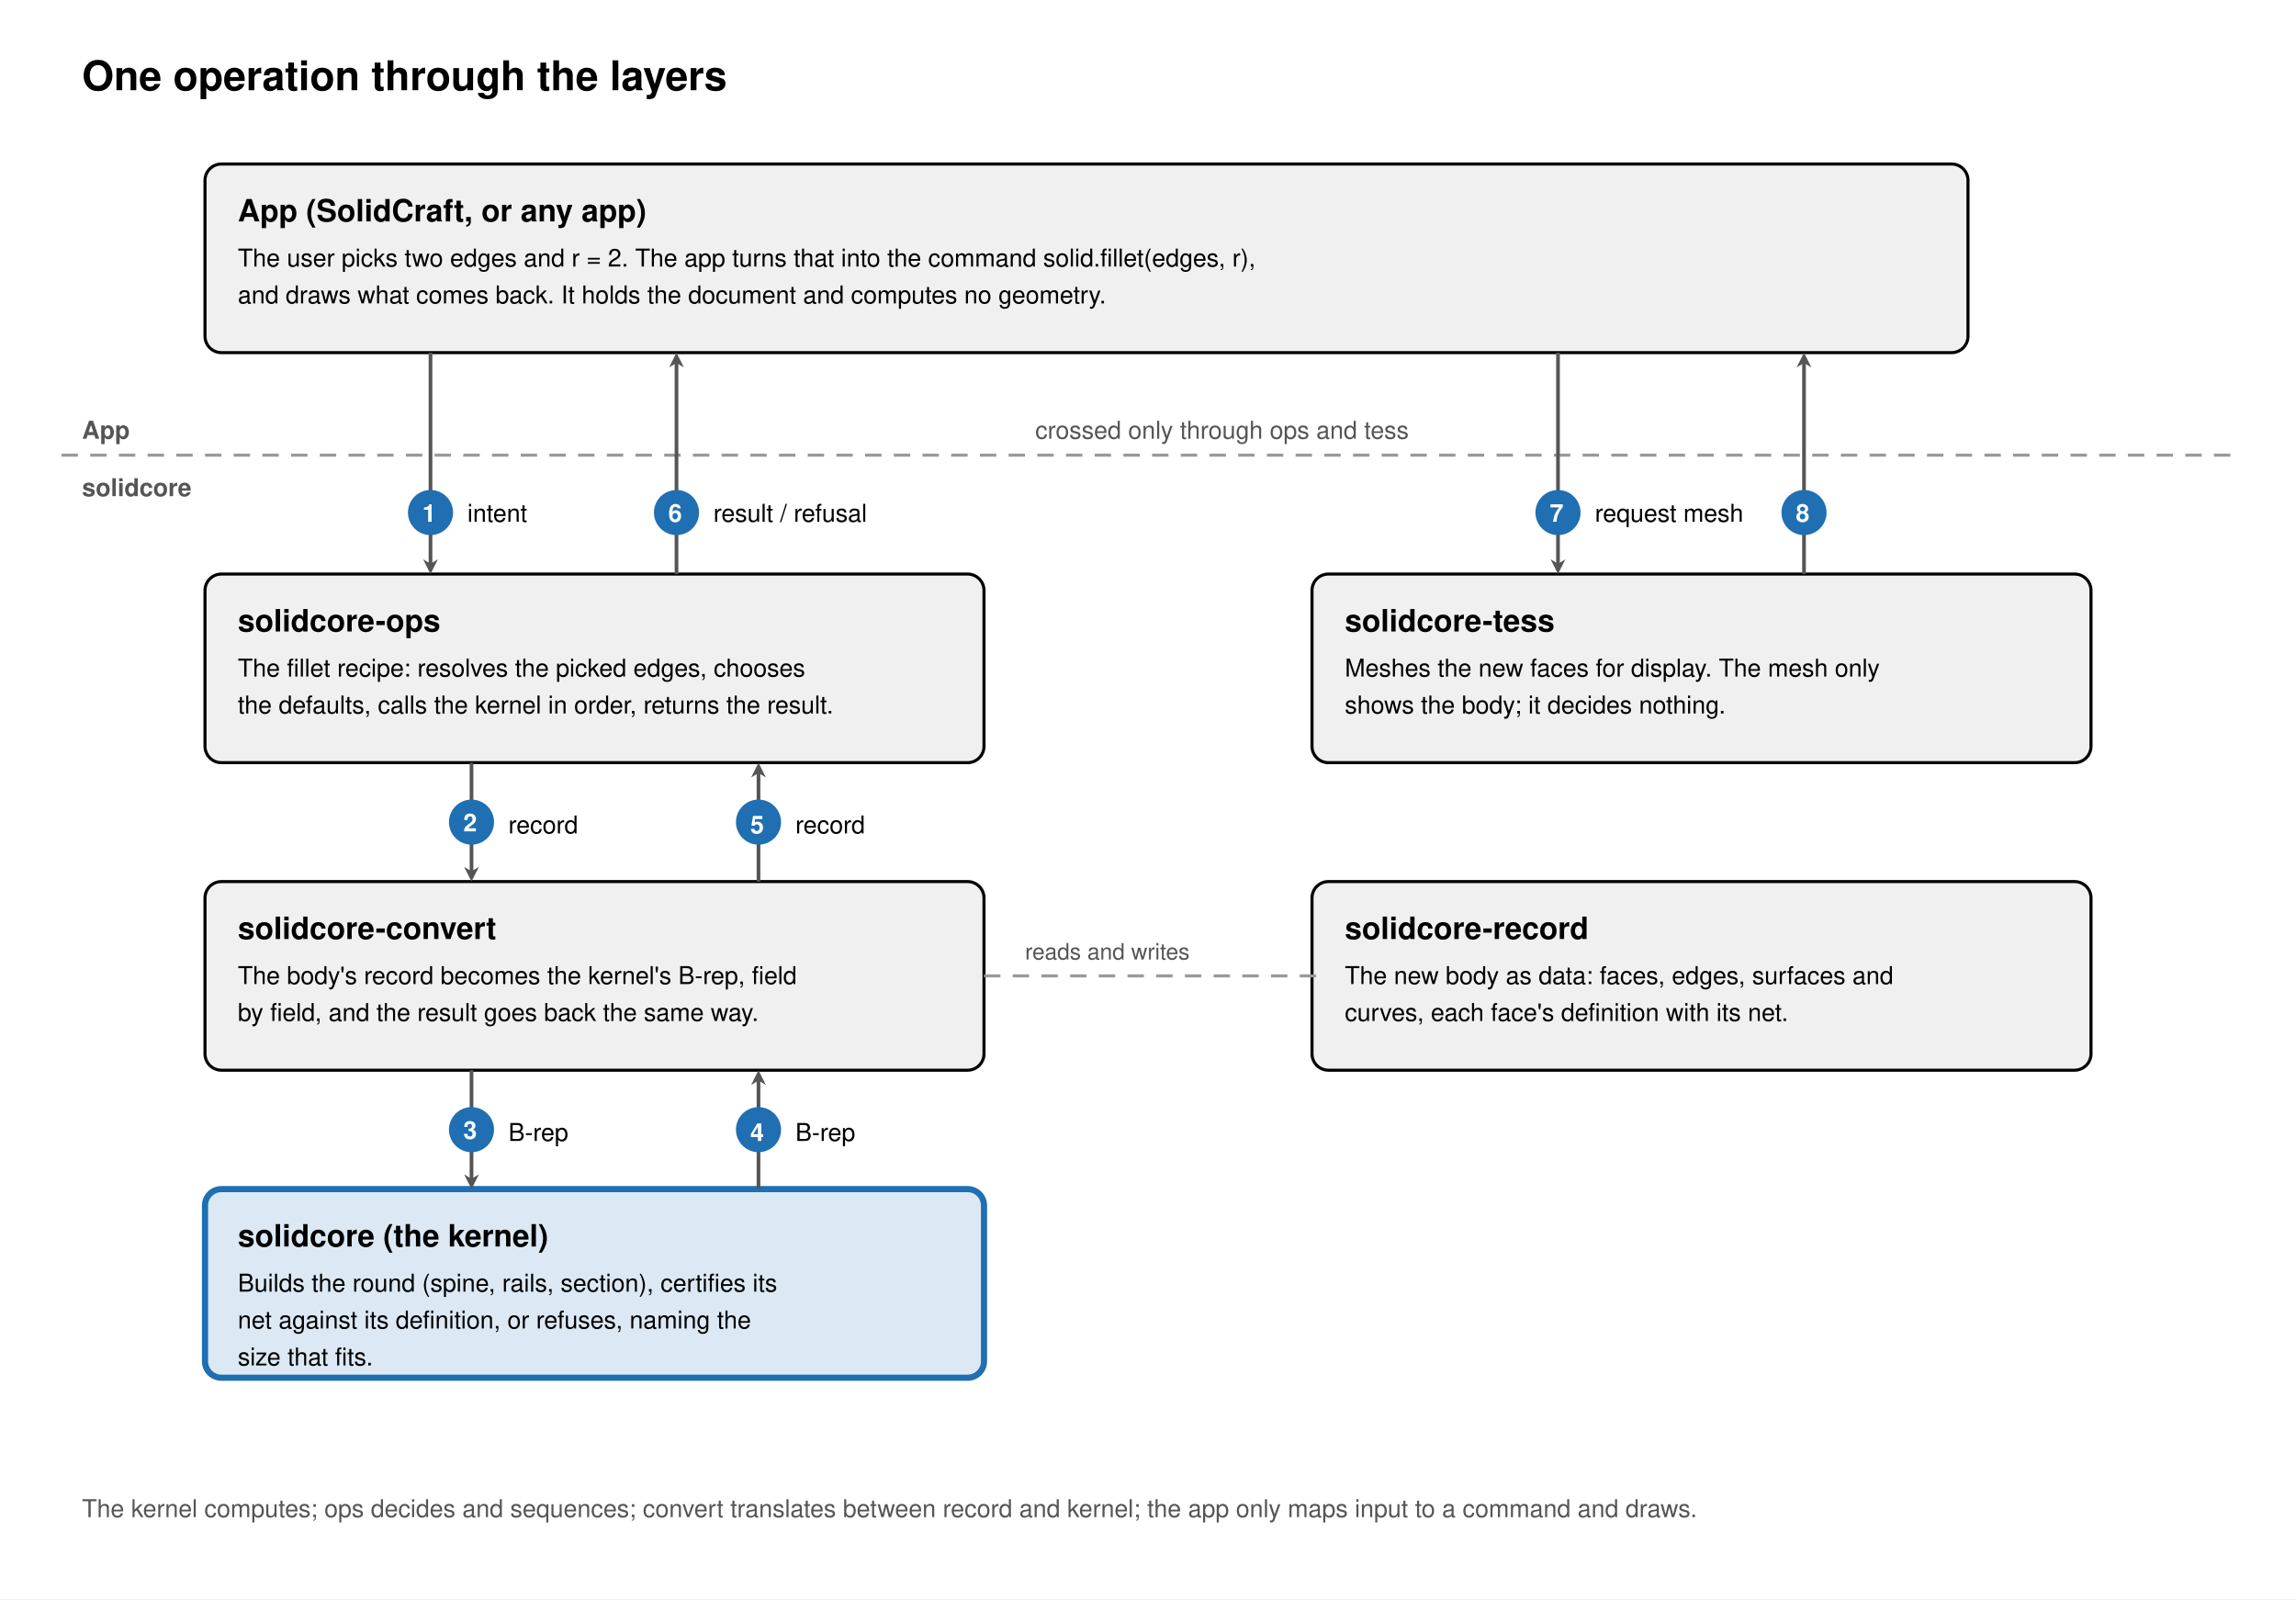
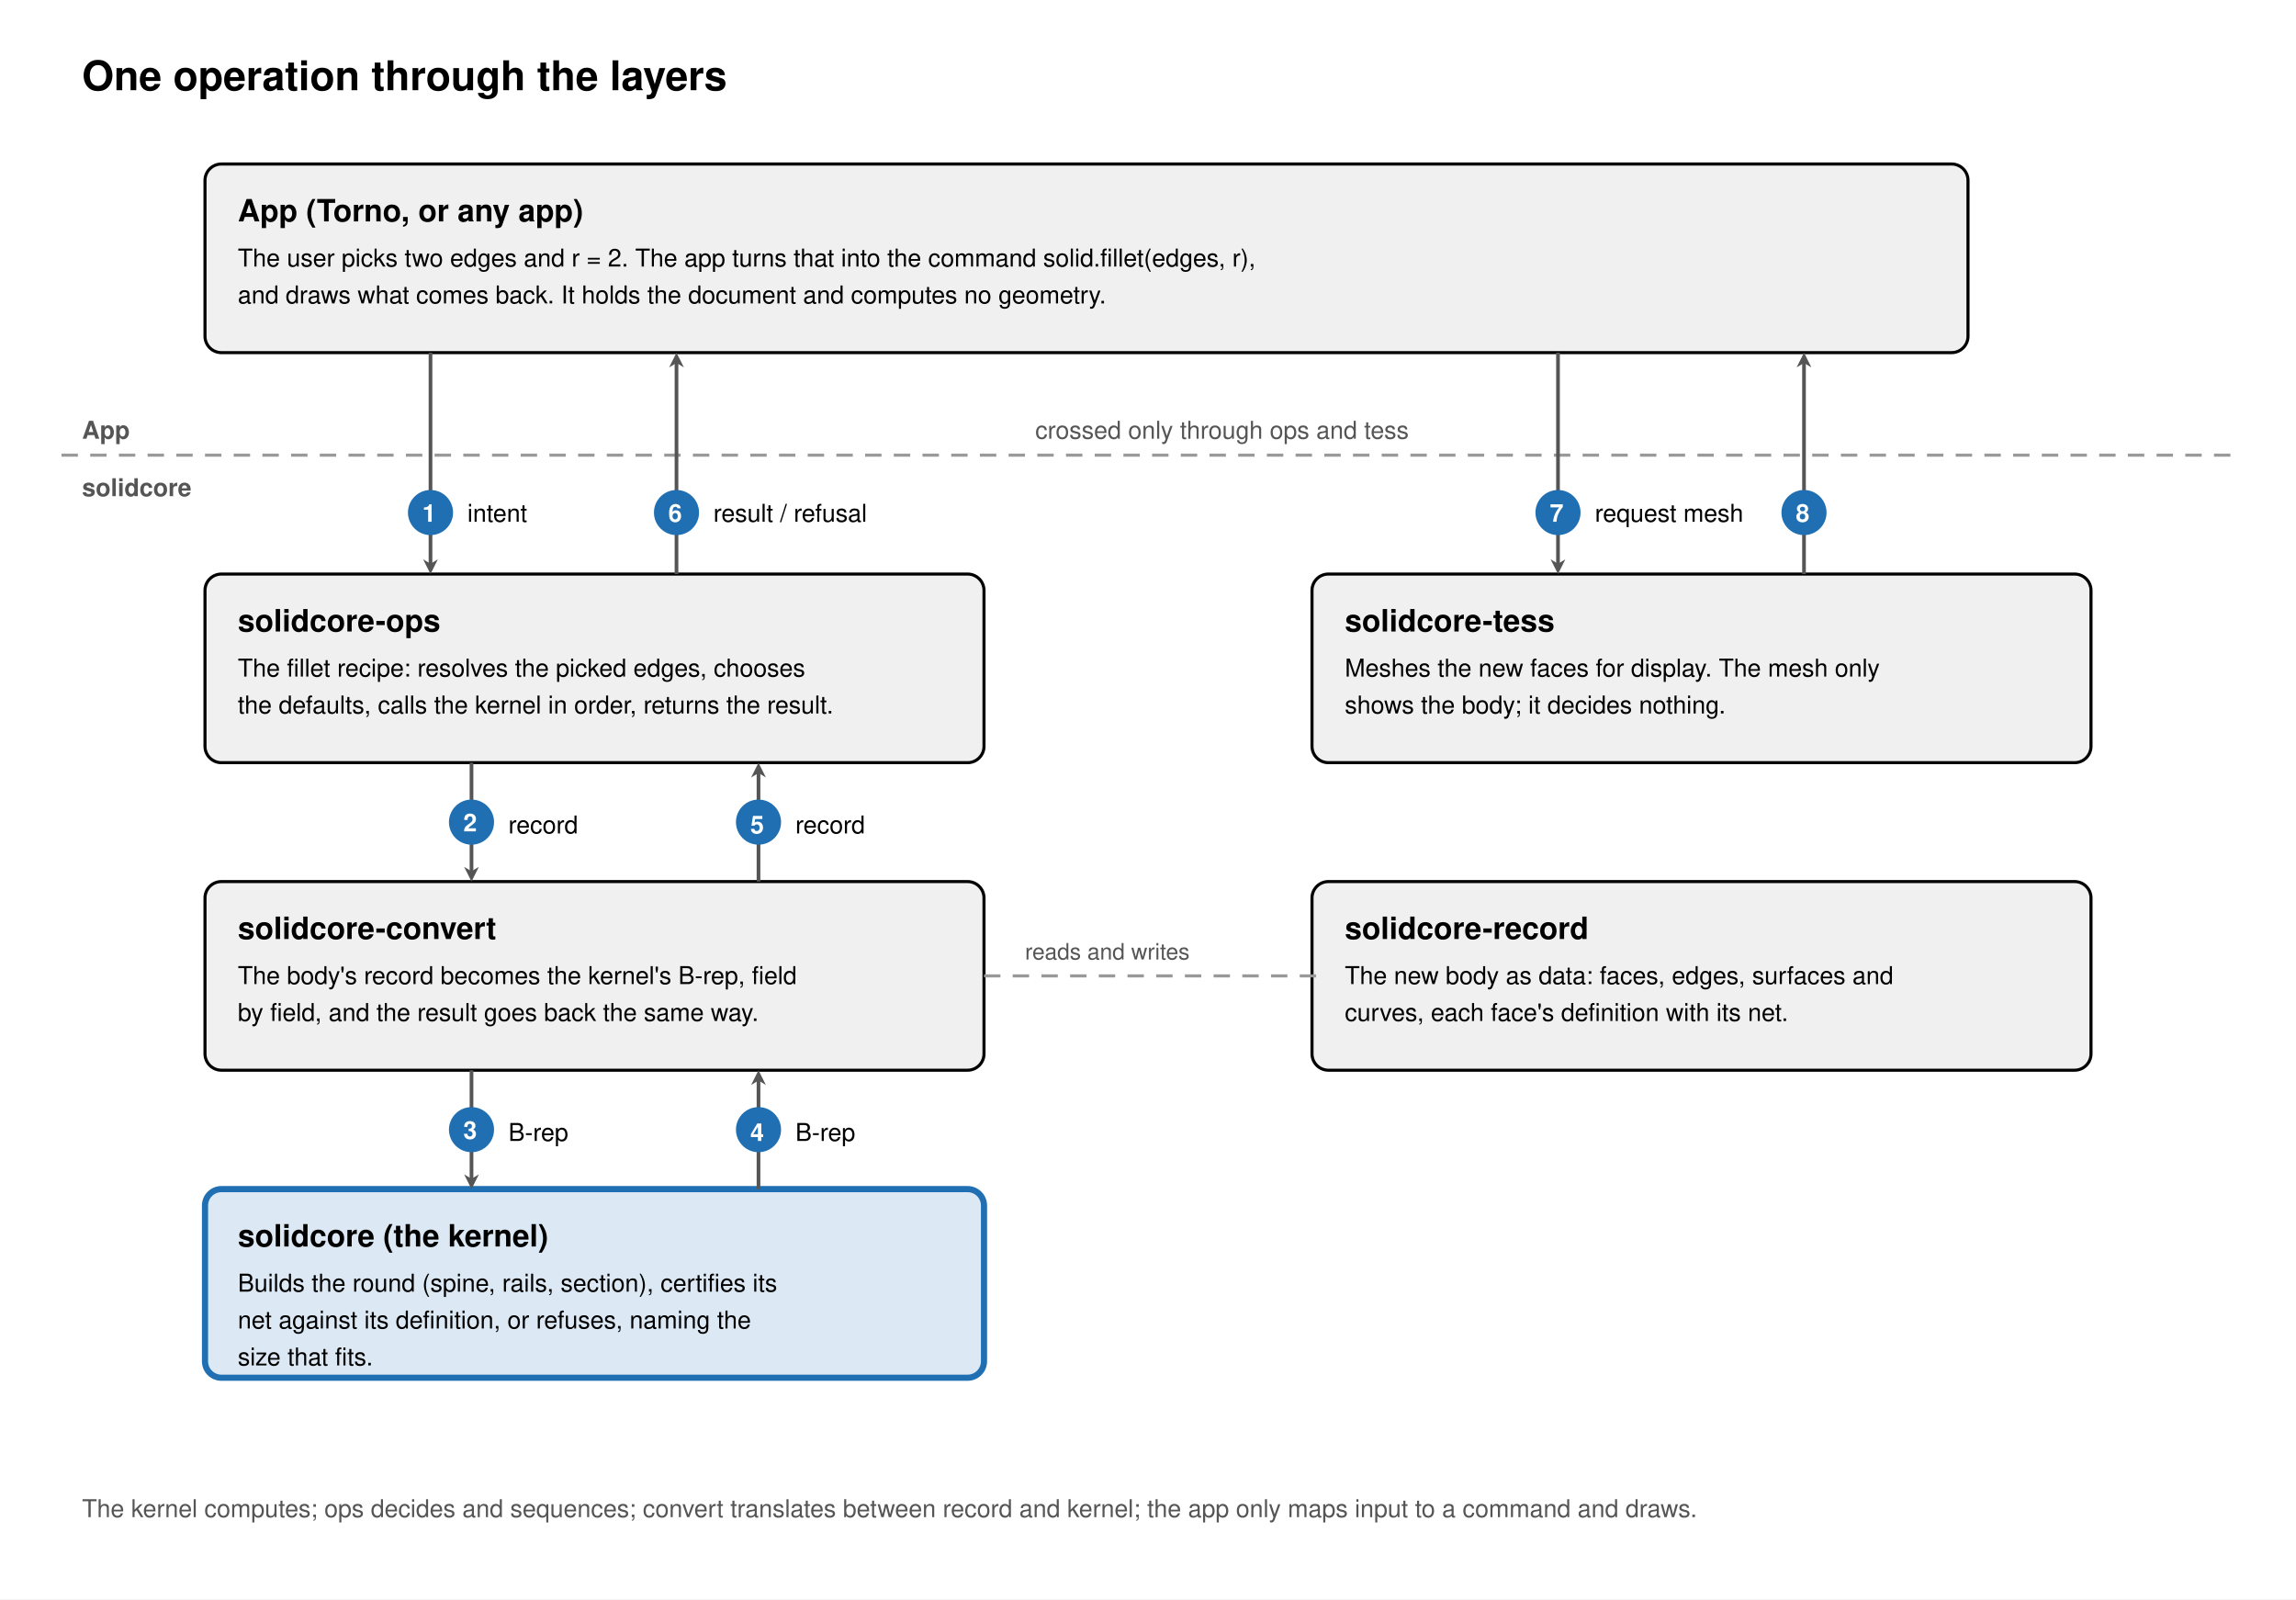
<svg xmlns="http://www.w3.org/2000/svg" width="1120" height="780" viewBox="0 0 1120 780">
  <g id="Layer_1" data-name="Layer 1">
    <path d="M0 0 L1120 0 L1120 780 L0 780 Z" fill="#ffffff" />
    <text transform="matrix(1 0 0 1 40 44)" x="0" y="0" xml:space="preserve" font-family="Helvetica" font-size="20" font-weight="bold" fill="#000000">
      <tspan x="0" y="0">One operation through the layers</tspan>
    </text>
    <path d="M108 80 L952 80 C956.418 80 960 83.582 960 88 L960 164 C960 168.418 956.418 172 952 172 L108 172 C103.582 172 100 168.418 100 164 L100 88 C100 83.582 103.582 80 108 80 Z" fill="#f0f0f0" stroke="#000000" stroke-width="1.5" stroke-miterlimit="10" />
    <text transform="matrix(1 0 0 1 116 108)" x="0" y="0" xml:space="preserve" font-family="Helvetica" font-size="15" font-weight="bold" fill="#000000">
-       <tspan x="0" y="0">App (SolidCraft, or any app)</tspan>
+       <tspan x="0" y="0">App (Torno, or any app)</tspan>
    </text>
    <text transform="matrix(1 0 0 1 116 130)" x="0" y="0" xml:space="preserve" font-family="Helvetica" font-size="12" fill="#000000">
      <tspan x="0" y="0">The user picks two edges and r = 2. The app turns that into the command solid.fillet(edges, r),</tspan>
    </text>
    <text transform="matrix(1 0 0 1 116 148)" x="0" y="0" xml:space="preserve" font-family="Helvetica" font-size="12" fill="#000000">
      <tspan x="0" y="0">and draws what comes back. It holds the document and computes no geometry.</tspan>
    </text>
    <path d="M30 222 L1090 222" fill="none" stroke="#999999" stroke-width="1.5" stroke-miterlimit="10" stroke-dasharray="8 6" />
    <text transform="matrix(1 0 0 1 40 214)" x="0" y="0" xml:space="preserve" font-family="Helvetica" font-size="12" font-weight="bold" fill="#555555">
      <tspan x="0" y="0">App</tspan>
    </text>
    <text transform="matrix(1 0 0 1 40 242)" x="0" y="0" xml:space="preserve" font-family="Helvetica" font-size="12" font-weight="bold" fill="#555555">
      <tspan x="0" y="0">solidcore</tspan>
    </text>
    <text transform="matrix(1 0 0 1 505 214)" x="0" y="0" xml:space="preserve" font-family="Helvetica" font-size="12" fill="#555555">
      <tspan x="0" y="0">crossed only through ops and tess</tspan>
    </text>
    <path d="M108 280 L472 280 C476.418 280 480 283.582 480 288 L480 364 C480 368.418 476.418 372 472 372 L108 372 C103.582 372 100 368.418 100 364 L100 288 C100 283.582 103.582 280 108 280 Z" fill="#f0f0f0" stroke="#000000" stroke-width="1.5" stroke-miterlimit="10" />
    <text transform="matrix(1 0 0 1 116 308)" x="0" y="0" xml:space="preserve" font-family="Helvetica" font-size="15" font-weight="bold" fill="#000000">
      <tspan x="0" y="0">solidcore-ops</tspan>
    </text>
    <text transform="matrix(1 0 0 1 116 330)" x="0" y="0" xml:space="preserve" font-family="Helvetica" font-size="12" fill="#000000">
      <tspan x="0" y="0">The fillet recipe: resolves the picked edges, chooses</tspan>
    </text>
    <text transform="matrix(1 0 0 1 116 348)" x="0" y="0" xml:space="preserve" font-family="Helvetica" font-size="12" fill="#000000">
      <tspan x="0" y="0">the defaults, calls the kernel in order, returns the result.</tspan>
    </text>
    <path d="M648 280 L1012 280 C1016.418 280 1020 283.582 1020 288 L1020 364 C1020 368.418 1016.418 372 1012 372 L648 372 C643.582 372 640 368.418 640 364 L640 288 C640 283.582 643.582 280 648 280 Z" fill="#f0f0f0" stroke="#000000" stroke-width="1.5" stroke-miterlimit="10" />
    <text transform="matrix(1 0 0 1 656 308)" x="0" y="0" xml:space="preserve" font-family="Helvetica" font-size="15" font-weight="bold" fill="#000000">
      <tspan x="0" y="0">solidcore-tess</tspan>
    </text>
    <text transform="matrix(1 0 0 1 656 330)" x="0" y="0" xml:space="preserve" font-family="Helvetica" font-size="12" fill="#000000">
      <tspan x="0" y="0">Meshes the new faces for display. The mesh only</tspan>
    </text>
    <text transform="matrix(1 0 0 1 656 348)" x="0" y="0" xml:space="preserve" font-family="Helvetica" font-size="12" fill="#000000">
      <tspan x="0" y="0">shows the body; it decides nothing.</tspan>
    </text>
    <path d="M108 430 L472 430 C476.418 430 480 433.582 480 438 L480 514 C480 518.418 476.418 522 472 522 L108 522 C103.582 522 100 518.418 100 514 L100 438 C100 433.582 103.582 430 108 430 Z" fill="#f0f0f0" stroke="#000000" stroke-width="1.5" stroke-miterlimit="10" />
    <text transform="matrix(1 0 0 1 116 458)" x="0" y="0" xml:space="preserve" font-family="Helvetica" font-size="15" font-weight="bold" fill="#000000">
      <tspan x="0" y="0">solidcore-convert</tspan>
    </text>
    <text transform="matrix(1 0 0 1 116 480)" x="0" y="0" xml:space="preserve" font-family="Helvetica" font-size="12" fill="#000000">
      <tspan x="0" y="0">The body's record becomes the kernel's B-rep, field</tspan>
    </text>
    <text transform="matrix(1 0 0 1 116 498)" x="0" y="0" xml:space="preserve" font-family="Helvetica" font-size="12" fill="#000000">
      <tspan x="0" y="0">by field, and the result goes back the same way.</tspan>
    </text>
    <path d="M648 430 L1012 430 C1016.418 430 1020 433.582 1020 438 L1020 514 C1020 518.418 1016.418 522 1012 522 L648 522 C643.582 522 640 518.418 640 514 L640 438 C640 433.582 643.582 430 648 430 Z" fill="#f0f0f0" stroke="#000000" stroke-width="1.5" stroke-miterlimit="10" />
    <text transform="matrix(1 0 0 1 656 458)" x="0" y="0" xml:space="preserve" font-family="Helvetica" font-size="15" font-weight="bold" fill="#000000">
      <tspan x="0" y="0">solidcore-record</tspan>
    </text>
    <text transform="matrix(1 0 0 1 656 480)" x="0" y="0" xml:space="preserve" font-family="Helvetica" font-size="12" fill="#000000">
      <tspan x="0" y="0">The new body as data: faces, edges, surfaces and</tspan>
    </text>
    <text transform="matrix(1 0 0 1 656 498)" x="0" y="0" xml:space="preserve" font-family="Helvetica" font-size="12" fill="#000000">
      <tspan x="0" y="0">curves, each face's definition with its net.</tspan>
    </text>
    <path d="M108 580 L472 580 C476.418 580 480 583.582 480 588 L480 664 C480 668.418 476.418 672 472 672 L108 672 C103.582 672 100 668.418 100 664 L100 588 C100 583.582 103.582 580 108 580 Z" fill="#dce9f5" stroke="#1f6fb2" stroke-width="3" stroke-miterlimit="10" />
    <text transform="matrix(1 0 0 1 116 608)" x="0" y="0" xml:space="preserve" font-family="Helvetica" font-size="15" font-weight="bold" fill="#000000">
      <tspan x="0" y="0">solidcore (the kernel)</tspan>
    </text>
    <text transform="matrix(1 0 0 1 116 630)" x="0" y="0" xml:space="preserve" font-family="Helvetica" font-size="12" fill="#000000">
      <tspan x="0" y="0">Builds the round (spine, rails, section), certifies its</tspan>
    </text>
    <text transform="matrix(1 0 0 1 116 648)" x="0" y="0" xml:space="preserve" font-family="Helvetica" font-size="12" fill="#000000">
      <tspan x="0" y="0">net against its definition, or refuses, naming the</tspan>
    </text>
    <text transform="matrix(1 0 0 1 116 666)" x="0" y="0" xml:space="preserve" font-family="Helvetica" font-size="12" fill="#000000">
      <tspan x="0" y="0">size that fits.</tspan>
    </text>
    <g>
      <g>
        <path d="M210.9 172 L210.9 277.48 L209.1 277.48 L209.1 172 Z" fill="#555555" />
        <path d="M210 280 L206.4 272.8 L210 274.96 L213.6 272.8 Z" fill="#555555" />
      </g>
    </g>
    <path d="M199 250 C199 243.925 203.925 239 210 239 C216.075 239 221 243.925 221 250 C221 256.075 216.075 261 210 261 C203.925 261 199 256.075 199 250 Z" fill="#1f6fb2" />
    <text transform="matrix(1 0 0 1 206 254.5)" x="0" y="0" xml:space="preserve" font-family="Helvetica" font-size="12" font-weight="bold" fill="#ffffff">
      <tspan x="0" y="0">1</tspan>
    </text>
    <text transform="matrix(1 0 0 1 228 254.5)" x="0" y="0" xml:space="preserve" font-family="Helvetica" font-size="12" fill="#000000">
      <tspan x="0" y="0">intent</tspan>
    </text>
    <g>
      <g>
        <path d="M329.1 280 L329.1 174.52 L330.9 174.52 L330.9 280 Z" fill="#555555" />
        <path d="M330 172 L333.6 179.2 L330 177.04 L326.4 179.2 Z" fill="#555555" />
      </g>
    </g>
    <path d="M319 250 C319 243.925 323.925 239 330 239 C336.075 239 341 243.925 341 250 C341 256.075 336.075 261 330 261 C323.925 261 319 256.075 319 250 Z" fill="#1f6fb2" />
    <text transform="matrix(1 0 0 1 326 254.5)" x="0" y="0" xml:space="preserve" font-family="Helvetica" font-size="12" font-weight="bold" fill="#ffffff">
      <tspan x="0" y="0">6</tspan>
    </text>
    <text transform="matrix(1 0 0 1 348 254.5)" x="0" y="0" xml:space="preserve" font-family="Helvetica" font-size="12" fill="#000000">
      <tspan x="0" y="0">result / refusal</tspan>
    </text>
    <g>
      <g>
        <path d="M230.9 372 L230.9 427.48 L229.1 427.48 L229.1 372 Z" fill="#555555" />
        <path d="M230 430 L226.4 422.8 L230 424.96 L233.6 422.8 Z" fill="#555555" />
      </g>
    </g>
    <path d="M219 401 C219 394.925 223.925 390 230 390 C236.075 390 241 394.925 241 401 C241 407.075 236.075 412 230 412 C223.925 412 219 407.075 219 401 Z" fill="#1f6fb2" />
    <text transform="matrix(1 0 0 1 226 405.5)" x="0" y="0" xml:space="preserve" font-family="Helvetica" font-size="12" font-weight="bold" fill="#ffffff">
      <tspan x="0" y="0">2</tspan>
    </text>
    <g>
      <g>
        <path d="M230.9 522 L230.9 577.48 L229.1 577.48 L229.1 522 Z" fill="#555555" />
        <path d="M230 580 L226.4 572.8 L230 574.96 L233.6 572.8 Z" fill="#555555" />
      </g>
    </g>
    <path d="M219 551 C219 544.925 223.925 540 230 540 C236.075 540 241 544.925 241 551 C241 557.075 236.075 562 230 562 C223.925 562 219 557.075 219 551 Z" fill="#1f6fb2" />
    <text transform="matrix(1 0 0 1 226 555.5)" x="0" y="0" xml:space="preserve" font-family="Helvetica" font-size="12" font-weight="bold" fill="#ffffff">
      <tspan x="0" y="0">3</tspan>
    </text>
    <g>
      <g>
        <path d="M760.9 172 L760.9 277.48 L759.1 277.48 L759.1 172 Z" fill="#555555" />
        <path d="M760 280 L756.4 272.8 L760 274.96 L763.6 272.8 Z" fill="#555555" />
      </g>
    </g>
    <path d="M749 250 C749 243.925 753.925 239 760 239 C766.075 239 771 243.925 771 250 C771 256.075 766.075 261 760 261 C753.925 261 749 256.075 749 250 Z" fill="#1f6fb2" />
    <text transform="matrix(1 0 0 1 756 254.5)" x="0" y="0" xml:space="preserve" font-family="Helvetica" font-size="12" font-weight="bold" fill="#ffffff">
      <tspan x="0" y="0">7</tspan>
    </text>
    <text transform="matrix(1 0 0 1 778 254.5)" x="0" y="0" xml:space="preserve" font-family="Helvetica" font-size="12" fill="#000000">
      <tspan x="0" y="0">request mesh</tspan>
    </text>
    <g>
      <g>
        <path d="M879.1 280 L879.1 174.52 L880.9 174.52 L880.9 280 Z" fill="#555555" />
        <path d="M880 172 L883.6 179.2 L880 177.04 L876.4 179.2 Z" fill="#555555" />
      </g>
    </g>
    <path d="M869 250 C869 243.925 873.925 239 880 239 C886.075 239 891 243.925 891 250 C891 256.075 886.075 261 880 261 C873.925 261 869 256.075 869 250 Z" fill="#1f6fb2" />
    <text transform="matrix(1 0 0 1 876 254.5)" x="0" y="0" xml:space="preserve" font-family="Helvetica" font-size="12" font-weight="bold" fill="#ffffff">
      <tspan x="0" y="0">8</tspan>
    </text>
    <text transform="matrix(1 0 0 1 40 740)" x="0" y="0" xml:space="preserve" font-family="Helvetica" font-size="12" fill="#555555">
      <tspan x="0" y="0">The kernel computes; ops decides and sequences; convert translates between record and kernel; the app only maps input to a command and draws.</tspan>
    </text>
    <g>
      <g>
        <path d="M369.1 580 L369.1 524.52 L370.9 524.52 L370.9 580 Z" fill="#555555" />
        <path d="M370 522 L373.6 529.2 L370 527.04 L366.4 529.2 Z" fill="#555555" />
      </g>
    </g>
    <path d="M359 551 C359 544.925 363.925 540 370 540 C376.075 540 381 544.925 381 551 C381 557.075 376.075 562 370 562 C363.925 562 359 557.075 359 551 Z" fill="#1f6fb2" />
    <text transform="matrix(1 0 0 1 366 556.5)" x="0" y="0" xml:space="preserve" font-family="Helvetica" font-size="12" font-weight="bold" fill="#ffffff">
      <tspan x="0" y="0">4</tspan>
    </text>
    <text transform="matrix(1 0 0 1 388 556.5)" x="0" y="0" xml:space="preserve" font-family="Helvetica" font-size="12" fill="#000000">
      <tspan x="0" y="0">B-rep</tspan>
    </text>
    <g>
      <g>
        <path d="M369.1 430 L369.1 374.52 L370.9 374.52 L370.9 430 Z" fill="#555555" />
        <path d="M370 372 L373.6 379.2 L370 377.04 L366.4 379.2 Z" fill="#555555" />
      </g>
    </g>
    <path d="M359 401 C359 394.925 363.925 390 370 390 C376.075 390 381 394.925 381 401 C381 407.075 376.075 412 370 412 C363.925 412 359 407.075 359 401 Z" fill="#1f6fb2" />
    <text transform="matrix(1 0 0 1 366 406.5)" x="0" y="0" xml:space="preserve" font-family="Helvetica" font-size="12" font-weight="bold" fill="#ffffff">
      <tspan x="0" y="0">5</tspan>
    </text>
    <text transform="matrix(1 0 0 1 388 406.5)" x="0" y="0" xml:space="preserve" font-family="Helvetica" font-size="12" fill="#000000">
      <tspan x="0" y="0">record</tspan>
    </text>
    <text transform="matrix(1 0 0 1 248 406.5)" x="0" y="0" xml:space="preserve" font-family="Helvetica" font-size="12" fill="#000000">
      <tspan x="0" y="0">record</tspan>
    </text>
    <text transform="matrix(1 0 0 1 248 556.5)" x="0" y="0" xml:space="preserve" font-family="Helvetica" font-size="12" fill="#000000">
      <tspan x="0" y="0">B-rep</tspan>
    </text>
    <path d="M480 476 L648 476" fill="none" stroke="#999999" stroke-width="1.5" stroke-miterlimit="10" stroke-dasharray="8 6" />
    <text transform="matrix(1 0 0 1 500 468)" x="0" y="0" xml:space="preserve" font-family="Helvetica" font-size="11" fill="#555555">
      <tspan x="0" y="0">reads and writes</tspan>
    </text>
  </g>
</svg>
